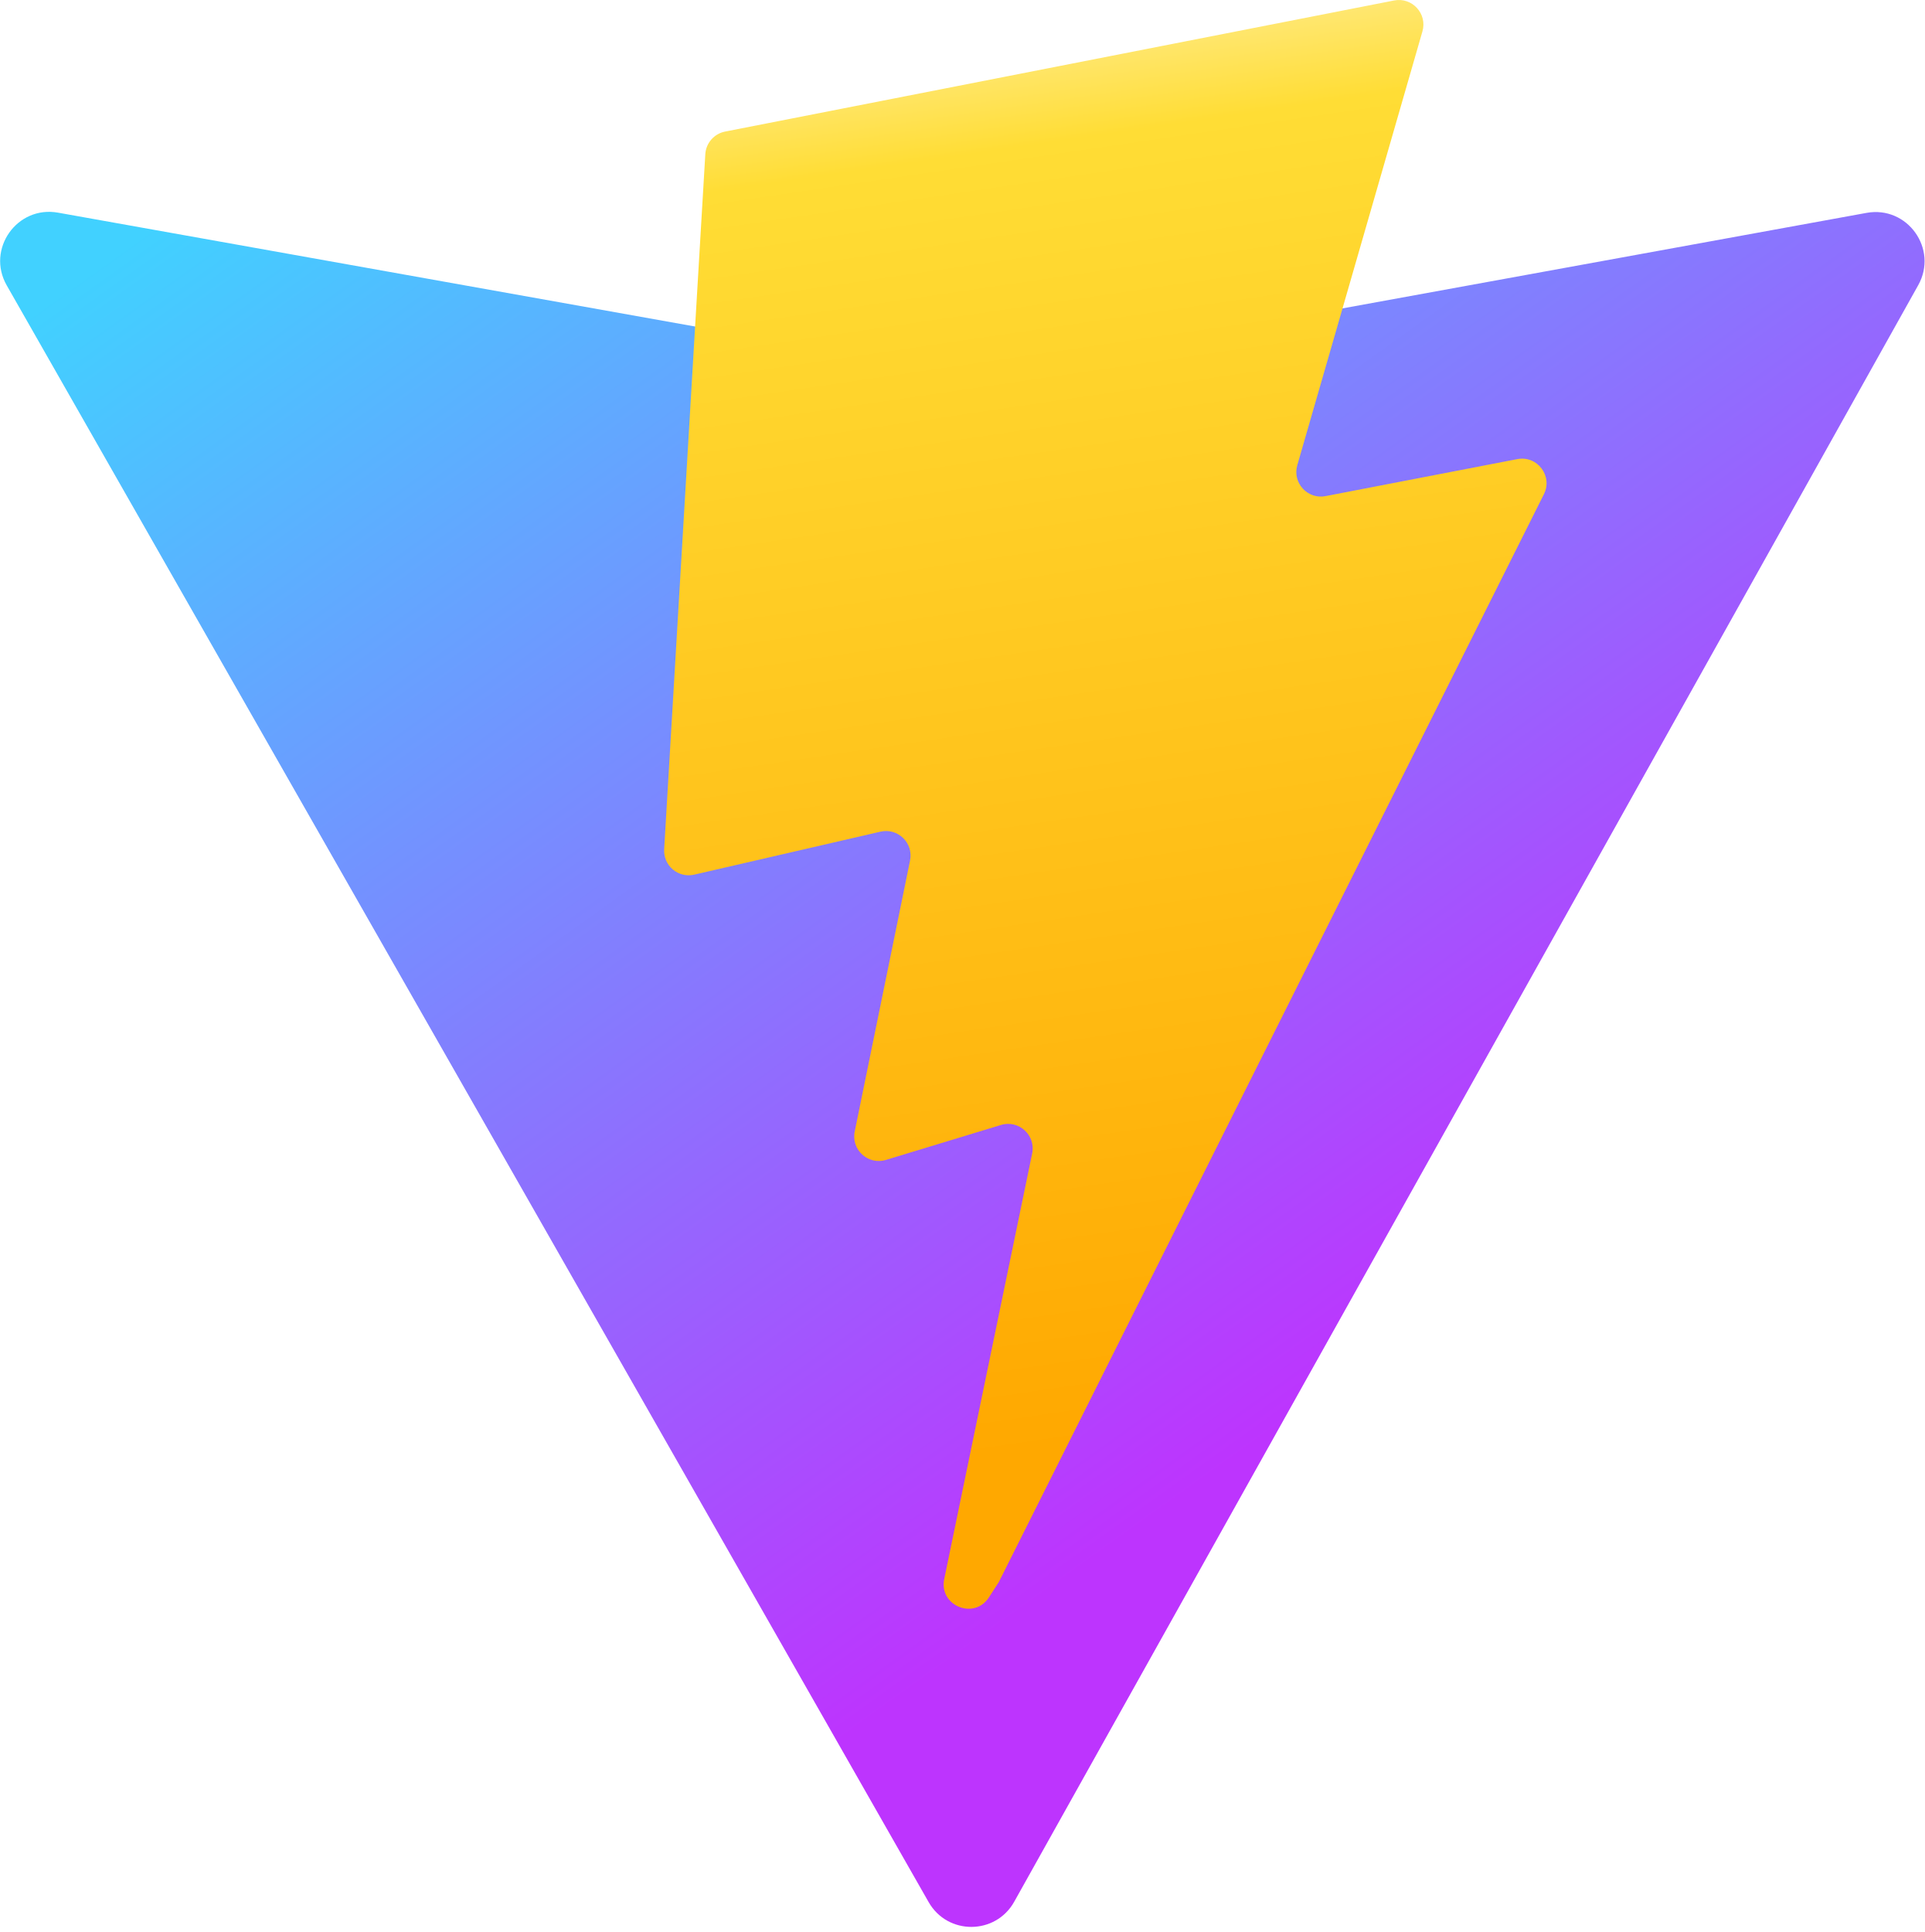
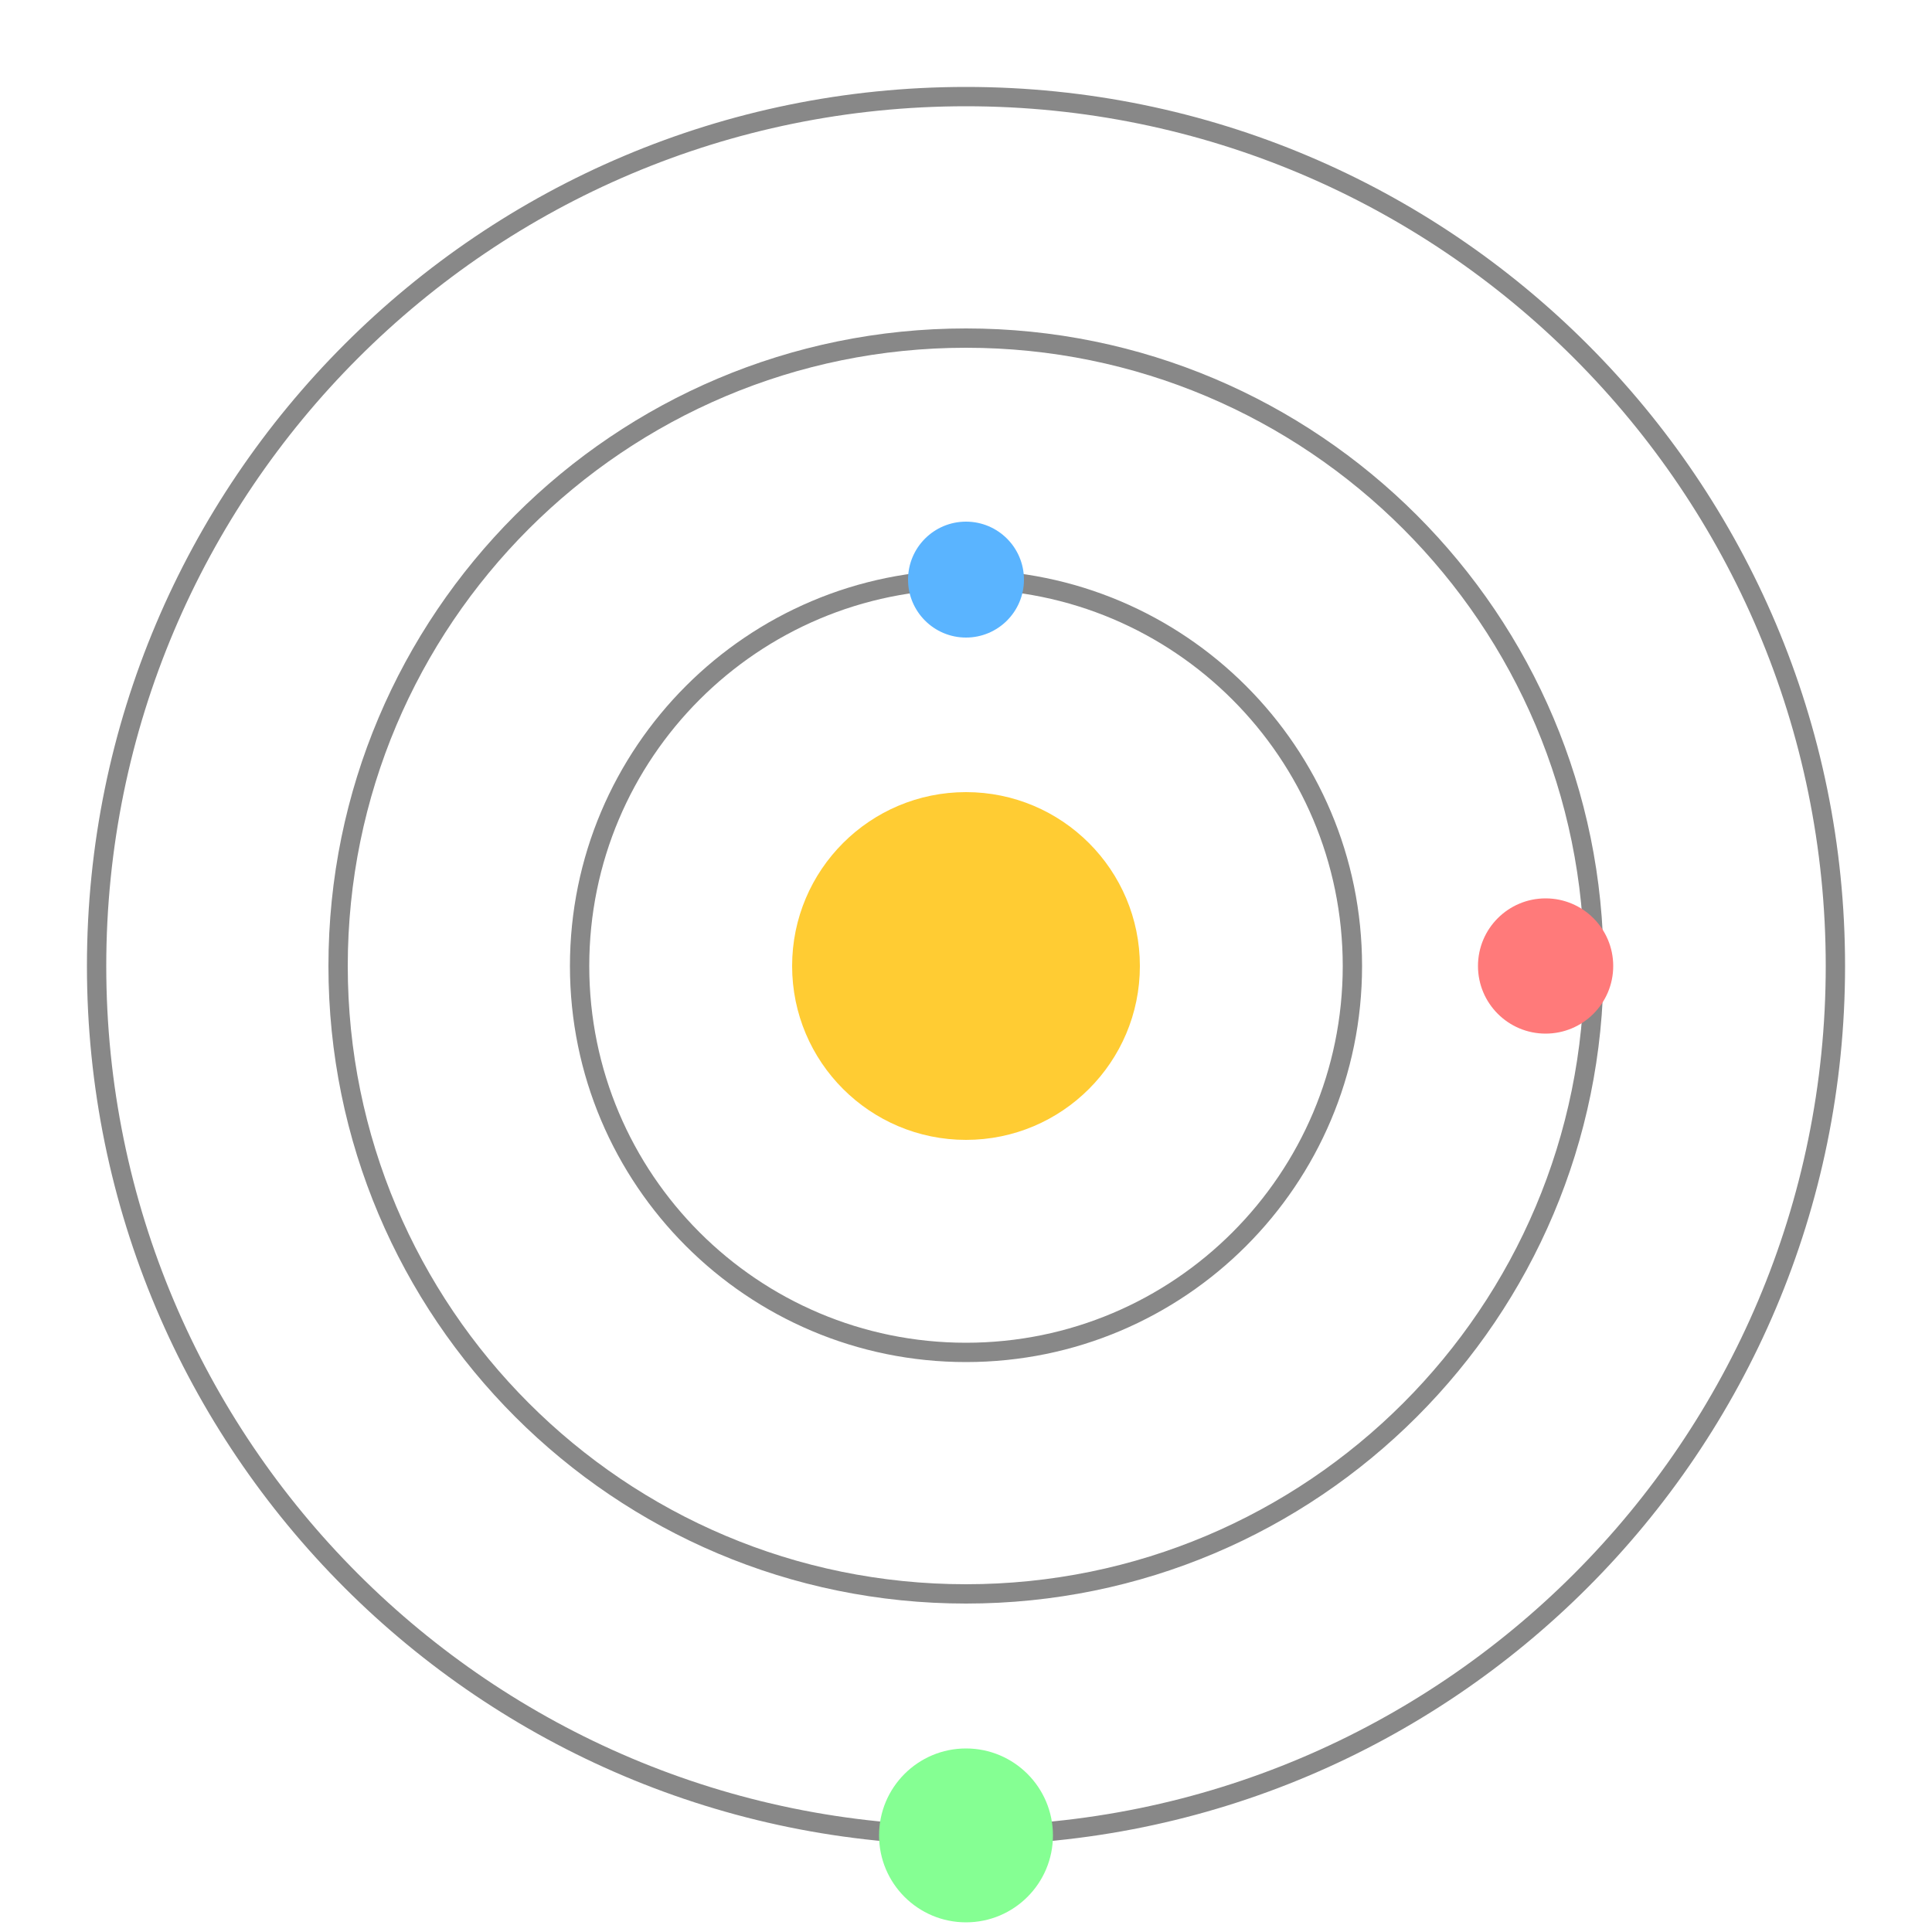
- <svg xmlns="http://www.w3.org/2000/svg" aria-hidden="true" role="img" class="iconify iconify--logos" width="31.88" height="32" preserveAspectRatio="xMidYMid meet" viewBox="0 0 256 257">
-   <defs>
-     <linearGradient id="IconifyId1813088fe1fbc01fb466" x1="-.828%" x2="57.636%" y1="7.652%" y2="78.411%">
-       <stop offset="0%" stop-color="#41D1FF" />
-       <stop offset="100%" stop-color="#BD34FE" />
-     </linearGradient>
-     <linearGradient id="IconifyId1813088fe1fbc01fb467" x1="43.376%" x2="50.316%" y1="2.242%" y2="89.03%">
-       <stop offset="0%" stop-color="#FFEA83" />
-       <stop offset="8.333%" stop-color="#FFDD35" />
-       <stop offset="100%" stop-color="#FFA800" />
-     </linearGradient>
-   </defs>
-   <path fill="url(#IconifyId1813088fe1fbc01fb466)" d="M255.153 37.938L134.897 252.976c-2.483 4.44-8.862 4.466-11.382.048L.875 37.958c-2.746-4.814 1.371-10.646 6.827-9.67l120.385 21.517a6.537 6.537 0 0 0 2.322-.004l117.867-21.483c5.438-.991 9.574 4.796 6.877 9.62Z" />
-   <path fill="url(#IconifyId1813088fe1fbc01fb467)" d="M185.432.063L96.44 17.501a3.268 3.268 0 0 0-2.634 3.014l-5.474 92.456a3.268 3.268 0 0 0 3.997 3.378l24.777-5.718c2.318-.535 4.413 1.507 3.936 3.838l-7.361 36.047c-.495 2.426 1.782 4.5 4.151 3.78l15.304-4.649c2.372-.72 4.652 1.36 4.15 3.788l-11.698 56.621c-.732 3.542 3.979 5.473 5.943 2.437l1.313-2.028l72.516-144.72c1.215-2.423-.88-5.186-3.54-4.672l-25.505 4.922c-2.396.462-4.435-1.77-3.759-4.114l16.646-57.705c.677-2.35-1.37-4.583-3.769-4.113Z" />
+ <svg xmlns="http://www.w3.org/2000/svg" width="200" height="200" viewBox="0 0 200 200" fill="none">
+   <circle cx="100" cy="100" r="18" fill="#FFCC33" />
+   <circle cx="100" cy="100" r="40" stroke="#888" stroke-width="2" fill="none" />
+   <circle cx="100" cy="100" r="65" stroke="#888" stroke-width="2" fill="none" />
+   <circle cx="100" cy="100" r="90" stroke="#888" stroke-width="2" fill="none" />
+   <circle cx="100" cy="60" r="6" fill="#5AB4FF" />
+   <circle cx="160" cy="100" r="7" fill="#FF7A7A" />
+   <circle cx="100" cy="190" r="9" fill="#85FF93" />
</svg>
